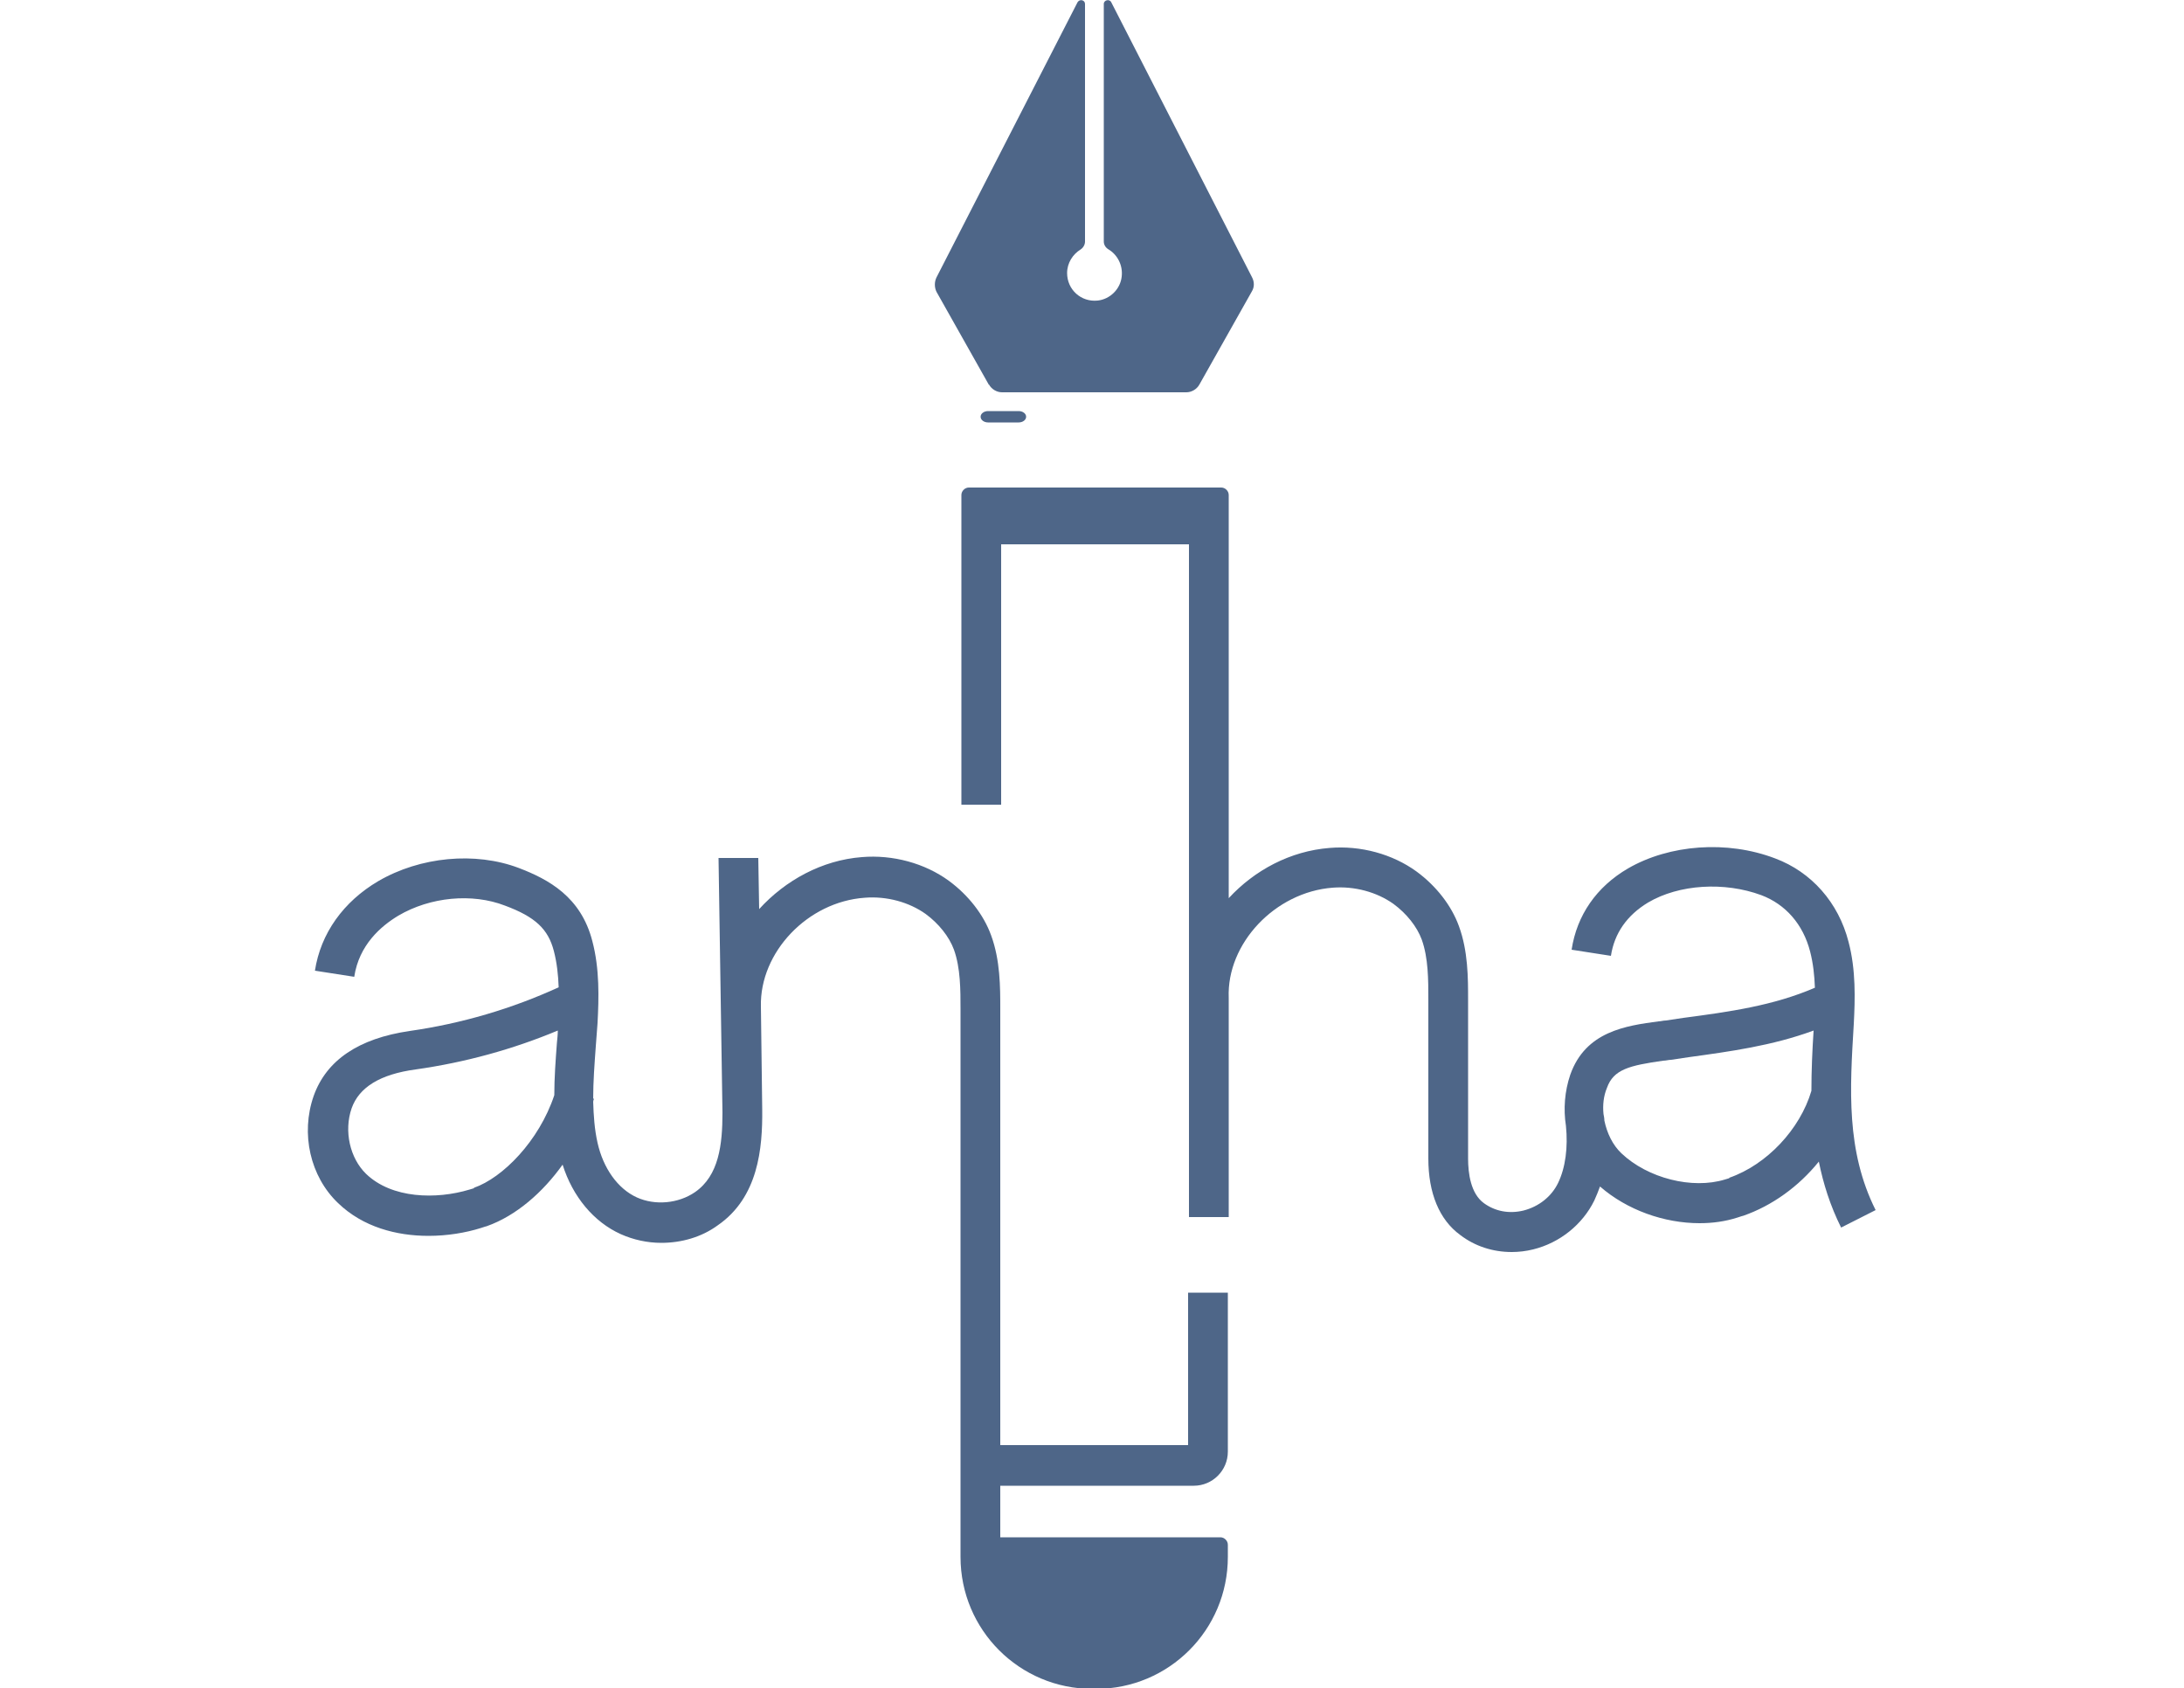
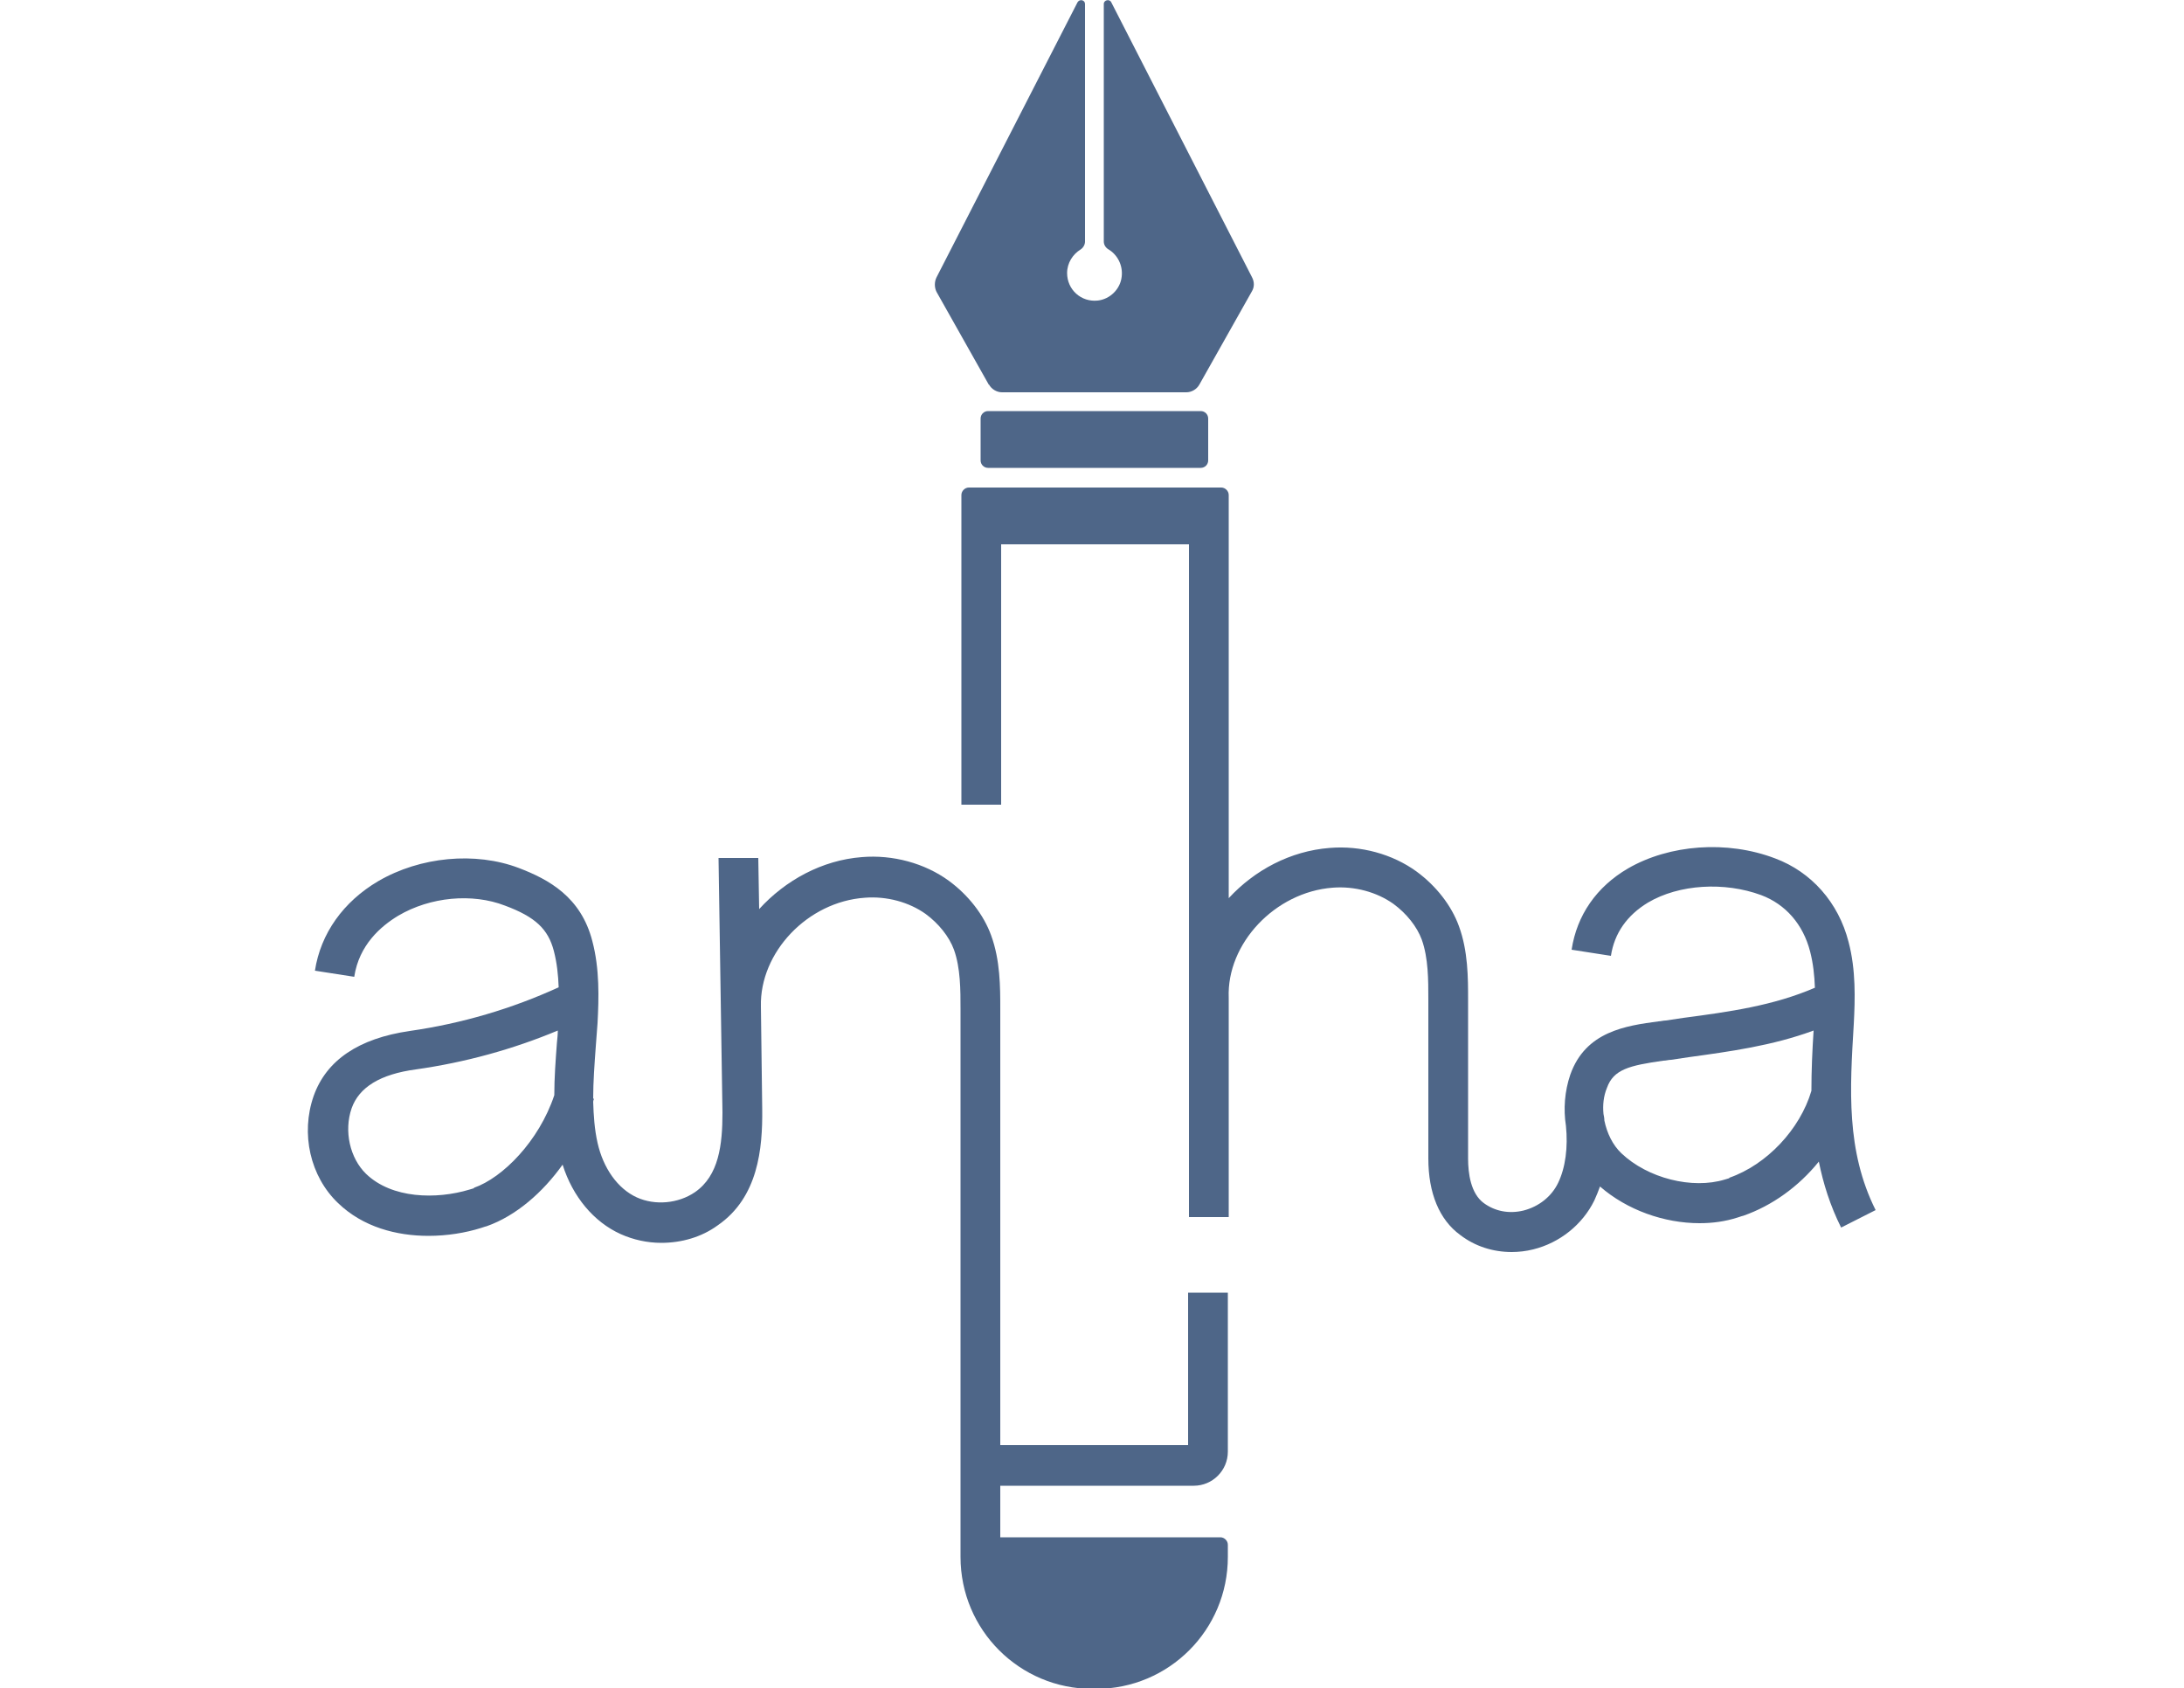
<svg xmlns="http://www.w3.org/2000/svg" id="Layer_1" data-name="Layer 1" viewBox="0 0 50 38.64">
  <defs>
    <style>
      .cls-1 {
        fill: #4e6688;
      }
    </style>
  </defs>
  <path class="cls-1" d="M42.94,27.7c-.68-1.36-.59-2.77-.5-4.26.03-.57.05-1.24-.12-1.88-.23-.9-.85-1.6-1.68-1.91-1.1-.42-2.42-.32-3.37.23-.72.42-1.17,1.07-1.29,1.86l.9.14c.08-.52.37-.93.85-1.22.71-.42,1.75-.48,2.59-.17.56.21.96.67,1.12,1.29.07.27.1.55.11.83-.95.41-1.95.55-3.01.69-.13.02-.27.04-.4.06-.06,0-.12.02-.17.02-.75.1-1.67.23-2.02,1.22-.13.38-.16.79-.1,1.17.05.49-.01.96-.18,1.31-.15.31-.44.54-.79.63-.33.08-.65.02-.91-.17-.3-.22-.36-.68-.36-1.02h0v-.08s0,0,0,0v-.99s0,0,0,0v-.86s0-.57,0-.57c0-.38,0-.76,0-1.14,0-.49,0-1.11-.21-1.68-.17-.47-.52-.92-.97-1.25-.55-.4-1.28-.6-1.99-.54-.9.07-1.72.51-2.31,1.15v-8.55h0v-.68c0-.09-.08-.17-.17-.17h-5.78c-.09,0-.17.08-.17.17v.68h0v6.41h.91v-5.96h2.11s.03,0,.04,0c.01,0,.03,0,.04,0h2.11v15.4h.91v-5.02h0c-.05-1.24,1.06-2.42,2.38-2.52.5-.04,1.01.1,1.39.37.3.22.54.52.65.82.15.42.15.92.15,1.37,0,.38,0,.76,0,1.14v.57s0,1.93,0,1.93h0s0,0,0,0c0,.79.25,1.4.73,1.75.34.26.75.39,1.18.39.16,0,.33-.02.49-.06.61-.15,1.13-.57,1.4-1.12.05-.11.09-.21.13-.32.62.54,1.47.84,2.28.84.3,0,.59-.04.87-.13.04-.01.08-.03.13-.04.66-.23,1.27-.67,1.73-1.24.1.5.26,1.01.51,1.51l.81-.41ZM39.59,26.97s-.06.02-.1.03c-.75.23-1.77-.03-2.37-.6-.2-.19-.33-.46-.39-.75,0-.05-.01-.1-.02-.15h0c-.02-.2,0-.41.08-.6.15-.42.51-.51,1.29-.62.06,0,.12-.02.18-.02.13-.02.27-.04.4-.06.94-.13,1.91-.26,2.86-.61-.03.46-.05.92-.05,1.38-.26.88-1.02,1.69-1.88,1.99Z" />
  <path class="cls-1" d="M22.64,8.8c.06.11.18.18.3.18h4.22c.12,0,.24-.07.3-.18l1.2-2.13c.06-.1.06-.22,0-.33L25.44.05c-.04-.08-.17-.05-.17.04v5.44c0,.07.04.14.11.18.2.12.33.36.3.62-.03.29-.27.52-.55.55-.38.04-.7-.25-.7-.63,0-.23.13-.43.31-.54.06-.04.1-.11.1-.18V.09c0-.09-.12-.12-.17-.04l-3.23,6.3c-.05.1-.05.23,0,.33l1.2,2.13Z" />
-   <rect class="cls-1" x="22.45" y="9.41" width="1.042" height="0.26" rx=".17" ry=".17" />
+   <rect class="cls-1" x="22.45" y="9.41" width="5.21" height="1.3" rx=".17" ry=".17" />
  <path class="cls-1" d="M27.2,33.08h-4.3v-6.77h0v-2.08c0-.38,0-.76,0-1.14,0-.49,0-1.11-.21-1.68-.17-.47-.52-.92-.97-1.25-.55-.4-1.28-.6-1.99-.54-.91.07-1.75.53-2.35,1.19l-.02-1.17h-.91s.09,5.83.09,5.83h0c0,.73-.08,1.44-.63,1.82-.38.26-.91.31-1.33.12-.44-.2-.77-.67-.9-1.25-.07-.31-.09-.62-.1-.94,0-.02.01-.05.02-.07h-.02c0-.39.03-.79.06-1.2.01-.18.03-.35.04-.53.03-.57.05-1.24-.12-1.88-.26-1.01-1-1.41-1.68-1.67-1-.38-2.26-.26-3.22.3-.8.47-1.32,1.2-1.45,2.05l.9.14c.11-.73.61-1.16,1.01-1.4.73-.43,1.69-.52,2.44-.23.7.26.99.54,1.12,1.04.07.27.1.55.11.83-1.07.49-2.22.83-3.41,1-1.17.17-1.91.67-2.2,1.49-.3.86-.08,1.84.56,2.45.57.55,1.34.75,2.07.75.43,0,.85-.07,1.2-.18.04-.01.08-.03.13-.04.68-.24,1.29-.78,1.74-1.41.23.73.71,1.31,1.33,1.59.29.13.61.2.93.2.46,0,.92-.13,1.29-.4.93-.64,1.03-1.76,1.02-2.66h0s-.03-2.35-.03-2.35c-.03-1.24,1.07-2.4,2.38-2.49.5-.04,1.01.1,1.39.37.3.22.54.52.65.82.15.42.15.92.15,1.37,0,.38,0,.76,0,1.14v.57s0,3.17,0,3.17v7.2h0v.45c0,1.67,1.35,3.02,3.02,3.02h0s.03,0,.04,0c.01,0,.03,0,.04,0h0c1.67,0,3.02-1.35,3.02-3.02v-.28c0-.09-.08-.17-.17-.17h-5.04v-1.18h4.43c.43,0,.78-.35.78-.78v-3.64h-.91v3.51ZM10.85,27.2s-.06.02-.1.03c-.76.23-1.78.21-2.37-.36-.37-.36-.51-.98-.33-1.5.17-.48.65-.78,1.47-.89,1.13-.16,2.22-.46,3.25-.89,0,.09-.01.18-.02.28-.03.4-.06.8-.06,1.2-.35,1.05-1.18,1.89-1.84,2.12Z" />
</svg>
